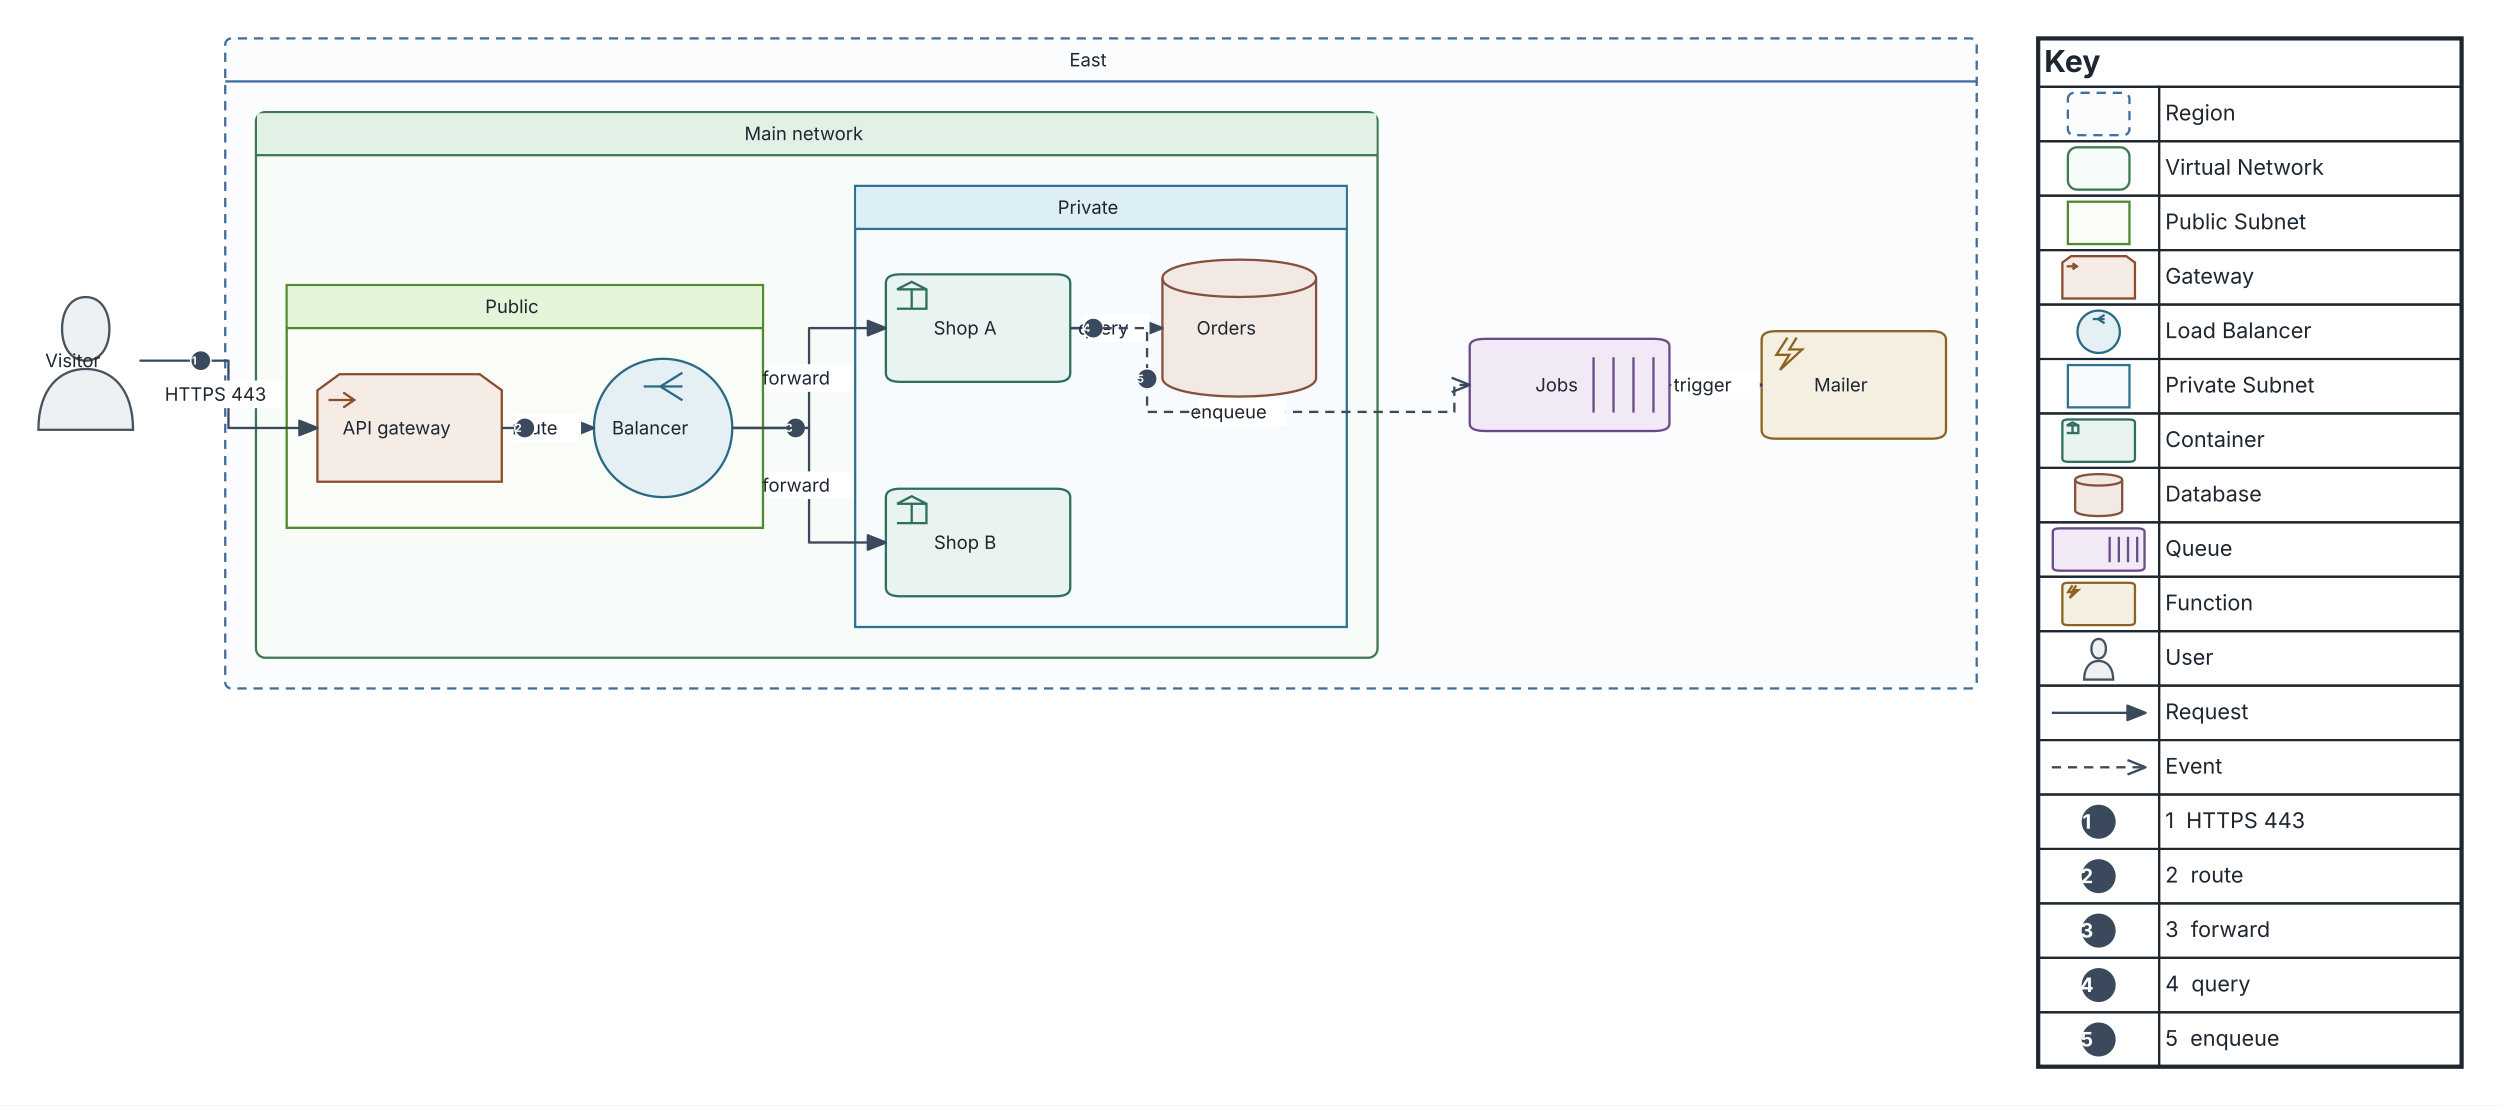
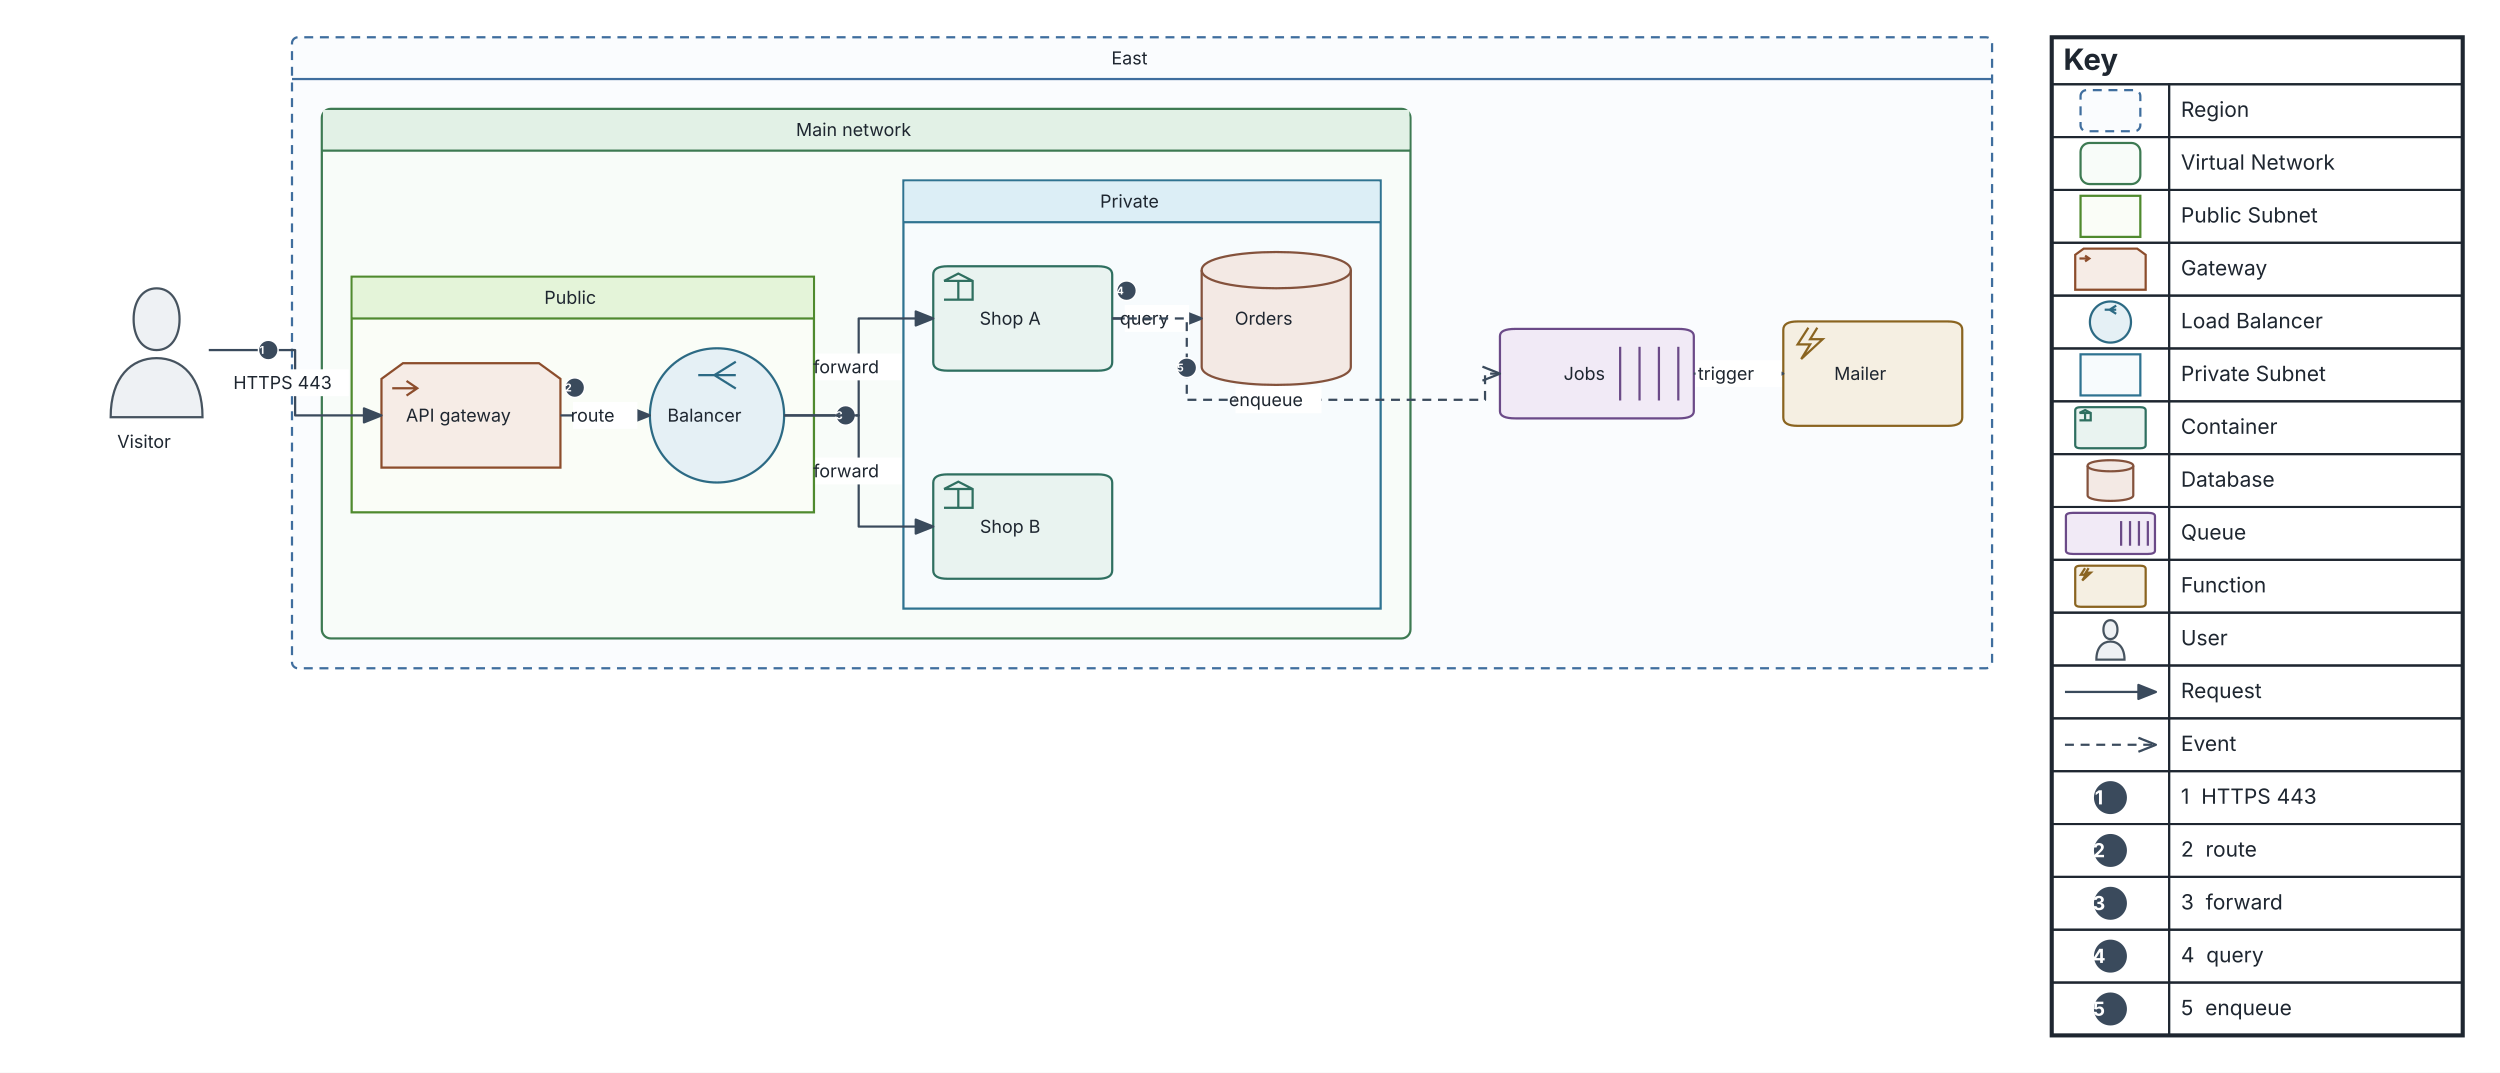
- <svg xmlns="http://www.w3.org/2000/svg" version="1.1" width="1627.191" height="719.291" viewBox="15 15 1627.191 719.291">
-   <rect x="15" y="15" width="1627.191" height="719.291" fill="#ffffff" />
+ <svg xmlns="http://www.w3.org/2000/svg" version="1.1" width="1676.391" height="719.291" viewBox="-34.2 15 1676.391 719.291">
+   <rect x="-34.2" y="15" width="1676.391" height="719.291" fill="#ffffff" />
  <g id="s3">
    <path d="M161.6 44 C161.6 41.791 163.391 40 165.6 40 L1297.6 40 C1299.809 40 1301.6 41.791 1301.6 44 L1301.6 459.1 C1301.6 461.309 1299.809 463.1 1297.6 463.1 L165.6 463.1 C163.391 463.1 161.6 461.309 161.6 459.1 Z" fill="#fafcfe" stroke="#3f6e9e" stroke-width="1.5" stroke-dasharray="6 4.5" />
    <polyline points="161.6,68 1301.6,68" fill="none" stroke="#3f6e9e" stroke-width="1.5" />
    <text text-anchor="middle" font-family="Inter, sans-serif" font-size="12" fill="#1e2630" xml:space="preserve">
      <tspan x="731.6" y="58.2">East</tspan>
    </text>
  </g>
  <g id="s5">
    <path d="M181.6 94 C181.6 90.686 184.286 88 187.6 88 L905.6 88 C908.914 88 911.6 90.686 911.6 94 L911.6 437.1 C911.6 440.414 908.914 443.1 905.6 443.1 L187.6 443.1 C184.286 443.1 181.6 440.414 181.6 437.1 Z" fill="#f8fcf9" stroke="#3d7a52" stroke-width="1.5" />
    <polygon points="182.35,88.75 910.85,88.75 910.85,115.25 182.35,115.25" fill="#e2f1e6" />
    <polyline points="181.6,116 911.6,116" fill="none" stroke="#3d7a52" stroke-width="1.5" />
    <text text-anchor="middle" font-family="Inter, sans-serif" font-size="12" fill="#1e2630" xml:space="preserve">
      <tspan x="546.6" y="106.2">Main network</tspan>
    </text>
  </g>
  <g id="s7">
    <path d="M201.6 200.55 L511.6 200.55 L511.6 358.55 L201.6 358.55 Z" fill="#fafdf7" stroke="#4f8a2e" stroke-width="1.5" />
    <polygon points="202.35,201.3 510.85,201.3 510.85,227.8 202.35,227.8" fill="#e4f4d9" />
    <polyline points="201.6,228.55 511.6,228.55" fill="none" stroke="#4f8a2e" stroke-width="1.5" />
    <text text-anchor="middle" font-family="Inter, sans-serif" font-size="12" fill="#1e2630" xml:space="preserve">
      <tspan x="356.6" y="218.75">Public</tspan>
    </text>
  </g>
  <g id="s13">
    <path d="M221.6 269.05 L236 258.55 L327.2 258.55 L341.6 269.05 L341.6 328.55 L221.6 328.55 Z" fill="#f6ece6" stroke="#8c4d2c" stroke-width="1.5" />
    <path d="M228.8 275.35 L245.6 275.35 M238.4 270.45 L245.6 275.35 L238.4 280.25" fill="none" stroke="#8c4d2c" stroke-width="1.5" />
    <text text-anchor="middle" font-family="Inter, sans-serif" font-size="12" fill="#1e2630" xml:space="preserve">
      <tspan x="281.6" y="297.75">API gateway</tspan>
    </text>
  </g>
  <g id="s15">
    <path d="M446.6 248.55 C471.8 248.55 491.6 268.35 491.6 293.55 C491.6 318.75 471.8 338.55 446.6 338.55 C421.4 338.55 401.6 318.75 401.6 293.55 C401.6 268.35 421.4 248.55 446.6 248.55 Z" fill="#e5f0f5" stroke="#2c6a84" stroke-width="1.5" />
    <path d="M434 266.55 L444.8 266.55 M444.8 266.55 L459.2 257.55 M444.8 266.55 L459.2 266.55 M444.8 266.55 L459.2 275.55" fill="none" stroke="#2c6a84" stroke-width="1.5" />
    <text text-anchor="middle" font-family="Inter, sans-serif" font-size="12" fill="#1e2630" xml:space="preserve">
      <tspan x="446.6" y="297.75">Balancer</tspan>
    </text>
  </g>
  <g id="s9">
    <path d="M571.6 136 L891.6 136 L891.6 423.1 L571.6 423.1 Z" fill="#f7fbfd" stroke="#2f7391" stroke-width="1.5" />
    <polygon points="572.35,136.75 890.85,136.75 890.85,163.25 572.35,163.25" fill="#dceef6" />
    <polyline points="571.6,164 891.6,164" fill="none" stroke="#2f7391" stroke-width="1.5" />
    <text text-anchor="middle" font-family="Inter, sans-serif" font-size="12" fill="#1e2630" xml:space="preserve">
      <tspan x="731.6" y="154.2">Private</tspan>
    </text>
  </g>
  <g id="s17">
    <path d="M601.2 193.55 L702 193.55 C708.4 193.55 711.6 195.417 711.6 199.15 L711.6 257.95 C711.6 261.683 708.4 263.55 702 263.55 L601.2 263.55 C594.8 263.55 591.6 261.683 591.6 257.95 L591.6 199.15 C591.6 195.417 594.8 193.55 601.2 193.55 Z" fill="#e9f3f0" stroke="#2f6f60" stroke-width="1.5" />
    <path d="M598.8 203.35 L608.4 198.45 L618 203.35 L618 215.95 L598.8 215.95 M598.8 203.35 L618 203.35 M608.4 203.35 L608.4 215.95" fill="none" stroke="#2f6f60" stroke-width="1.5" />
    <text text-anchor="middle" font-family="Inter, sans-serif" font-size="12" fill="#1e2630" xml:space="preserve">
      <tspan x="651.6" y="232.75">Shop A</tspan>
    </text>
  </g>
  <g id="s19">
    <path d="M601.2 333.1 L702 333.1 C708.4 333.1 711.6 334.967 711.6 338.7 L711.6 397.5 C711.6 401.233 708.4 403.1 702 403.1 L601.2 403.1 C594.8 403.1 591.6 401.233 591.6 397.5 L591.6 338.7 C591.6 334.967 594.8 333.1 601.2 333.1 Z" fill="#e9f3f0" stroke="#2f6f60" stroke-width="1.5" />
    <path d="M598.8 342.9 L608.4 338 L618 342.9 L618 355.5 L598.8 355.5 M598.8 342.9 L618 342.9 M608.4 342.9 L608.4 355.5" fill="none" stroke="#2f6f60" stroke-width="1.5" />
    <text text-anchor="middle" font-family="Inter, sans-serif" font-size="12" fill="#1e2630" xml:space="preserve">
      <tspan x="651.6" y="372.3">Shop B</tspan>
    </text>
  </g>
  <g id="s21">
    <path d="M771.6 196.15 C771.6 179.95 871.6 179.95 871.6 196.15 L871.6 260.95 C871.6 277.15 771.6 277.15 771.6 260.95 Z" fill="#f3e9e4" stroke="#84523c" stroke-width="1.5" />
    <path d="M771.6 196.15 C771.6 212.35 871.6 212.35 871.6 196.15" fill="none" stroke="#84523c" stroke-width="1.5" />
    <text text-anchor="middle" font-family="Inter, sans-serif" font-size="12" fill="#1e2630" xml:space="preserve">
      <tspan x="821.6" y="232.75">Orders</tspan>
    </text>
  </g>
  <g id="s23">
    <path d="M982 235.55 L1091.2 235.55 C1098.133 235.55 1101.6 237.15 1101.6 240.35 L1101.6 290.75 C1101.6 293.95 1098.133 295.55 1091.2 295.55 L982 295.55 C975.067 295.55 971.6 293.95 971.6 290.75 L971.6 240.35 C971.6 237.15 975.067 235.55 982 235.55 Z" fill="#f1eaf6" stroke="#6b4a88" stroke-width="1.5" />
    <path d="M1052.2 247.55 L1052.2 283.55 M1065.2 247.55 L1065.2 283.55 M1078.2 247.55 L1078.2 283.55 M1091.2 247.55 L1091.2 283.55" fill="none" stroke="#6b4a88" stroke-width="1.5" />
    <text text-anchor="middle" font-family="Inter, sans-serif" font-size="12" fill="#1e2630" xml:space="preserve">
      <tspan x="1036.6" y="269.75">Jobs</tspan>
    </text>
  </g>
  <g id="s25">
    <path d="M1171.2 230.55 L1272 230.55 C1278.4 230.55 1281.6 232.417 1281.6 236.15 L1281.6 294.95 C1281.6 298.683 1278.4 300.55 1272 300.55 L1171.2 300.55 C1164.8 300.55 1161.6 298.683 1161.6 294.95 L1161.6 236.15 C1161.6 232.417 1164.8 230.55 1171.2 230.55 Z" fill="#f5efe2" stroke="#8a6420" stroke-width="1.5" />
    <path d="M1178.4 234.75 L1171.2 245.95 L1179.6 245.95 L1173.6 255.75 L1188 242.45 L1179.6 242.45 L1184.4 234.75" fill="none" stroke="#8a6420" stroke-width="1.5" />
    <text text-anchor="middle" font-family="Inter, sans-serif" font-size="12" fill="#1e2630" xml:space="preserve">
      <tspan x="1221.6" y="269.75">Mailer</tspan>
    </text>
  </g>
  <g id="s11">
    <path d="M70.8 208.35 C80.6 208.35 86.2 217.35 86.2 229.05 C86.2 240.75 80.6 249.75 70.8 249.75 C61 249.75 55.4 240.75 55.4 229.05 C55.4 217.35 61 208.35 70.8 208.35 Z M40 294.75 C40 267.75 54 255.15 70.8 255.15 C87.6 255.15 101.6 267.75 101.6 294.75 Z" fill="#eef1f4" fill-rule="evenodd" stroke="#46535f" stroke-width="1.5" />
    <text text-anchor="middle" font-family="Inter, sans-serif" font-size="12" fill="#1e2630" xml:space="preserve">
-       <tspan x="70.8" y="253.95">Visitor</tspan>
+       <tspan x="70.8" y="315.35">Visitor</tspan>
    </text>
  </g>
  <g id="key40">
    <path d="M1341.6 40 L1617.191 40 L1617.191 709.291 L1341.6 709.291 Z" fill="none" stroke="none" />
  </g>
  <g id="key40_border">
    <path d="M1341.6 40 L1617.191 40 L1617.191 709.291 L1341.6 709.291 Z" fill="#ffffff" stroke="#1e2630" stroke-width="2.756" />
  </g>
  <g id="key40_cell0">
    <path d="M1341.6 40 L1617.191 40 L1617.191 71.496 L1341.6 71.496 Z" fill="none" stroke="#1e2630" stroke-width="1.378" />
  </g>
  <g id="key40_text0">
    <path d="M1345.537 40 L1613.254 40 L1613.254 69.921 L1345.537 69.921 Z" fill="none" stroke="none" />
    <text text-anchor="start" font-family="Inter, sans-serif" font-size="19.685" font-weight="bold" fill="#1e2630" xml:space="preserve">
-       <tspan x="1345.537" y="61.85">Key</tspan>
+       <tspan x="1349.474" y="61.85">Key</tspan>
    </text>
  </g>
  <g id="key40_cell1">
    <path d="M1341.6 71.496 L1420.34 71.496 L1420.34 106.929 L1341.6 106.929 Z" fill="none" stroke="#1e2630" stroke-width="1.378" />
  </g>
  <g id="key40_text1">
    <path d="M1345.537 71.496 L1416.403 71.496 L1416.403 105.354 L1345.537 105.354 Z" fill="none" stroke="none" />
  </g>
  <g id="key40_cell2">
    <path d="M1420.34 71.496 L1617.191 71.496 L1617.191 106.929 L1420.34 106.929 Z" fill="none" stroke="#1e2630" stroke-width="1.378" />
  </g>
  <g id="key40_text2">
    <path d="M1424.277 71.496 L1613.254 71.496 L1613.254 105.354 L1424.277 105.354 Z" fill="none" stroke="none" />
    <text text-anchor="start" font-family="Inter, sans-serif" font-size="14.061" fill="#1e2630" xml:space="preserve">
-       <tspan x="1424.277" y="93.346">Region</tspan>
+       <tspan x="1428.214" y="93.346">Region</tspan>
    </text>
  </g>
  <g id="key40_cell3">
    <path d="M1341.6 106.929 L1420.34 106.929 L1420.34 142.362 L1341.6 142.362 Z" fill="none" stroke="#1e2630" stroke-width="1.378" />
  </g>
  <g id="key40_text3">
    <path d="M1345.537 106.929 L1416.403 106.929 L1416.403 140.787 L1345.537 140.787 Z" fill="none" stroke="none" />
  </g>
  <g id="key40_cell4">
    <path d="M1420.34 106.929 L1617.191 106.929 L1617.191 142.362 L1420.34 142.362 Z" fill="none" stroke="#1e2630" stroke-width="1.378" />
  </g>
  <g id="key40_text4">
    <path d="M1424.277 106.929 L1613.254 106.929 L1613.254 140.787 L1424.277 140.787 Z" fill="none" stroke="none" />
    <text text-anchor="start" font-family="Inter, sans-serif" font-size="14.061" fill="#1e2630" xml:space="preserve">
-       <tspan x="1424.277" y="128.78">Virtual Network</tspan>
+       <tspan x="1428.214" y="128.78">Virtual Network</tspan>
    </text>
  </g>
  <g id="key40_cell5">
    <path d="M1341.6 142.362 L1420.34 142.362 L1420.34 177.795 L1341.6 177.795 Z" fill="none" stroke="#1e2630" stroke-width="1.378" />
  </g>
  <g id="key40_text5">
    <path d="M1345.537 142.362 L1416.403 142.362 L1416.403 176.22 L1345.537 176.22 Z" fill="none" stroke="none" />
  </g>
  <g id="key40_cell6">
    <path d="M1420.34 142.362 L1617.191 142.362 L1617.191 177.795 L1420.34 177.795 Z" fill="none" stroke="#1e2630" stroke-width="1.378" />
  </g>
  <g id="key40_text6">
    <path d="M1424.277 142.362 L1613.254 142.362 L1613.254 176.22 L1424.277 176.22 Z" fill="none" stroke="none" />
    <text text-anchor="start" font-family="Inter, sans-serif" font-size="14.061" fill="#1e2630" xml:space="preserve">
-       <tspan x="1424.277" y="164.213">Public Subnet</tspan>
+       <tspan x="1428.214" y="164.213">Public Subnet</tspan>
    </text>
  </g>
  <g id="key40_cell7">
    <path d="M1341.6 177.795 L1420.34 177.795 L1420.34 213.228 L1341.6 213.228 Z" fill="none" stroke="#1e2630" stroke-width="1.378" />
  </g>
  <g id="key40_text7">
    <path d="M1345.537 177.795 L1416.403 177.795 L1416.403 211.654 L1345.537 211.654 Z" fill="none" stroke="none" />
  </g>
  <g id="key40_cell8">
    <path d="M1420.34 177.795 L1617.191 177.795 L1617.191 213.228 L1420.34 213.228 Z" fill="none" stroke="#1e2630" stroke-width="1.378" />
  </g>
  <g id="key40_text8">
    <path d="M1424.277 177.795 L1613.254 177.795 L1613.254 211.654 L1424.277 211.654 Z" fill="none" stroke="none" />
    <text text-anchor="start" font-family="Inter, sans-serif" font-size="14.061" fill="#1e2630" xml:space="preserve">
-       <tspan x="1424.277" y="199.646">Gateway</tspan>
+       <tspan x="1428.214" y="199.646">Gateway</tspan>
    </text>
  </g>
  <g id="key40_cell9">
    <path d="M1341.6 213.228 L1420.34 213.228 L1420.34 248.661 L1341.6 248.661 Z" fill="none" stroke="#1e2630" stroke-width="1.378" />
  </g>
  <g id="key40_text9">
    <path d="M1345.537 213.228 L1416.403 213.228 L1416.403 247.087 L1345.537 247.087 Z" fill="none" stroke="none" />
  </g>
  <g id="key40_cell10">
    <path d="M1420.34 213.228 L1617.191 213.228 L1617.191 248.661 L1420.34 248.661 Z" fill="none" stroke="#1e2630" stroke-width="1.378" />
  </g>
  <g id="key40_text10">
    <path d="M1424.277 213.228 L1613.254 213.228 L1613.254 247.087 L1424.277 247.087 Z" fill="none" stroke="none" />
    <text text-anchor="start" font-family="Inter, sans-serif" font-size="14.061" fill="#1e2630" xml:space="preserve">
-       <tspan x="1424.277" y="235.079">Load Balancer</tspan>
+       <tspan x="1428.214" y="235.079">Load Balancer</tspan>
    </text>
  </g>
  <g id="key40_cell11">
    <path d="M1341.6 248.661 L1420.34 248.661 L1420.34 284.094 L1341.6 284.094 Z" fill="none" stroke="#1e2630" stroke-width="1.378" />
  </g>
  <g id="key40_text11">
    <path d="M1345.537 248.661 L1416.403 248.661 L1416.403 282.52 L1345.537 282.52 Z" fill="none" stroke="none" />
  </g>
  <g id="key40_cell12">
    <path d="M1420.34 248.661 L1617.191 248.661 L1617.191 284.094 L1420.34 284.094 Z" fill="none" stroke="#1e2630" stroke-width="1.378" />
  </g>
  <g id="key40_text12">
    <path d="M1424.277 248.661 L1613.254 248.661 L1613.254 282.52 L1424.277 282.52 Z" fill="none" stroke="none" />
    <text text-anchor="start" font-family="Inter, sans-serif" font-size="14.061" fill="#1e2630" xml:space="preserve">
-       <tspan x="1424.277" y="270.512">Private Subnet</tspan>
+       <tspan x="1428.214" y="270.512">Private Subnet</tspan>
    </text>
  </g>
  <g id="key40_cell13">
    <path d="M1341.6 284.094 L1420.34 284.094 L1420.34 319.528 L1341.6 319.528 Z" fill="none" stroke="#1e2630" stroke-width="1.378" />
  </g>
  <g id="key40_text13">
    <path d="M1345.537 284.094 L1416.403 284.094 L1416.403 317.953 L1345.537 317.953 Z" fill="none" stroke="none" />
  </g>
  <g id="key40_cell14">
    <path d="M1420.34 284.094 L1617.191 284.094 L1617.191 319.528 L1420.34 319.528 Z" fill="none" stroke="#1e2630" stroke-width="1.378" />
  </g>
  <g id="key40_text14">
    <path d="M1424.277 284.094 L1613.254 284.094 L1613.254 317.953 L1424.277 317.953 Z" fill="none" stroke="none" />
    <text text-anchor="start" font-family="Inter, sans-serif" font-size="14.061" fill="#1e2630" xml:space="preserve">
-       <tspan x="1424.277" y="305.945">Container</tspan>
+       <tspan x="1428.214" y="305.945">Container</tspan>
    </text>
  </g>
  <g id="key40_cell15">
    <path d="M1341.6 319.528 L1420.34 319.528 L1420.34 354.961 L1341.6 354.961 Z" fill="none" stroke="#1e2630" stroke-width="1.378" />
  </g>
  <g id="key40_text15">
    <path d="M1345.537 319.528 L1416.403 319.528 L1416.403 353.386 L1345.537 353.386 Z" fill="none" stroke="none" />
  </g>
  <g id="key40_cell16">
    <path d="M1420.34 319.528 L1617.191 319.528 L1617.191 354.961 L1420.34 354.961 Z" fill="none" stroke="#1e2630" stroke-width="1.378" />
  </g>
  <g id="key40_text16">
    <path d="M1424.277 319.528 L1613.254 319.528 L1613.254 353.386 L1424.277 353.386 Z" fill="none" stroke="none" />
    <text text-anchor="start" font-family="Inter, sans-serif" font-size="14.061" fill="#1e2630" xml:space="preserve">
-       <tspan x="1424.277" y="341.378">Database</tspan>
+       <tspan x="1428.214" y="341.378">Database</tspan>
    </text>
  </g>
  <g id="key40_cell17">
    <path d="M1341.6 354.961 L1420.34 354.961 L1420.34 390.394 L1341.6 390.394 Z" fill="none" stroke="#1e2630" stroke-width="1.378" />
  </g>
  <g id="key40_text17">
    <path d="M1345.537 354.961 L1416.403 354.961 L1416.403 388.819 L1345.537 388.819 Z" fill="none" stroke="none" />
  </g>
  <g id="key40_cell18">
    <path d="M1420.34 354.961 L1617.191 354.961 L1617.191 390.394 L1420.34 390.394 Z" fill="none" stroke="#1e2630" stroke-width="1.378" />
  </g>
  <g id="key40_text18">
    <path d="M1424.277 354.961 L1613.254 354.961 L1613.254 388.819 L1424.277 388.819 Z" fill="none" stroke="none" />
    <text text-anchor="start" font-family="Inter, sans-serif" font-size="14.061" fill="#1e2630" xml:space="preserve">
-       <tspan x="1424.277" y="376.811">Queue</tspan>
+       <tspan x="1428.214" y="376.811">Queue</tspan>
    </text>
  </g>
  <g id="key40_cell19">
    <path d="M1341.6 390.394 L1420.34 390.394 L1420.34 425.827 L1341.6 425.827 Z" fill="none" stroke="#1e2630" stroke-width="1.378" />
  </g>
  <g id="key40_text19">
    <path d="M1345.537 390.394 L1416.403 390.394 L1416.403 424.252 L1345.537 424.252 Z" fill="none" stroke="none" />
  </g>
  <g id="key40_cell20">
    <path d="M1420.34 390.394 L1617.191 390.394 L1617.191 425.827 L1420.34 425.827 Z" fill="none" stroke="#1e2630" stroke-width="1.378" />
  </g>
  <g id="key40_text20">
    <path d="M1424.277 390.394 L1613.254 390.394 L1613.254 424.252 L1424.277 424.252 Z" fill="none" stroke="none" />
    <text text-anchor="start" font-family="Inter, sans-serif" font-size="14.061" fill="#1e2630" xml:space="preserve">
-       <tspan x="1424.277" y="412.244">Function</tspan>
+       <tspan x="1428.214" y="412.244">Function</tspan>
    </text>
  </g>
  <g id="key40_cell21">
    <path d="M1341.6 425.827 L1420.34 425.827 L1420.34 461.26 L1341.6 461.26 Z" fill="none" stroke="#1e2630" stroke-width="1.378" />
  </g>
  <g id="key40_text21">
    <path d="M1345.537 425.827 L1416.403 425.827 L1416.403 459.685 L1345.537 459.685 Z" fill="none" stroke="none" />
  </g>
  <g id="key40_cell22">
    <path d="M1420.34 425.827 L1617.191 425.827 L1617.191 461.26 L1420.34 461.26 Z" fill="none" stroke="#1e2630" stroke-width="1.378" />
  </g>
  <g id="key40_text22">
    <path d="M1424.277 425.827 L1613.254 425.827 L1613.254 459.685 L1424.277 459.685 Z" fill="none" stroke="none" />
    <text text-anchor="start" font-family="Inter, sans-serif" font-size="14.061" fill="#1e2630" xml:space="preserve">
-       <tspan x="1424.277" y="447.677">User</tspan>
+       <tspan x="1428.214" y="447.677">User</tspan>
    </text>
  </g>
  <g id="key40_cell23">
    <path d="M1341.6 461.26 L1420.34 461.26 L1420.34 496.693 L1341.6 496.693 Z" fill="none" stroke="#1e2630" stroke-width="1.378" />
  </g>
  <g id="key40_text23">
    <path d="M1345.537 461.26 L1416.403 461.26 L1416.403 495.118 L1345.537 495.118 Z" fill="none" stroke="none" />
  </g>
  <g id="key40_cell24">
    <path d="M1420.34 461.26 L1617.191 461.26 L1617.191 496.693 L1420.34 496.693 Z" fill="none" stroke="#1e2630" stroke-width="1.378" />
  </g>
  <g id="key40_text24">
    <path d="M1424.277 461.26 L1613.254 461.26 L1613.254 495.118 L1424.277 495.118 Z" fill="none" stroke="none" />
    <text text-anchor="start" font-family="Inter, sans-serif" font-size="14.061" fill="#1e2630" xml:space="preserve">
-       <tspan x="1424.277" y="483.11">Request</tspan>
+       <tspan x="1428.214" y="483.11">Request</tspan>
    </text>
  </g>
  <g id="key40_cell25">
    <path d="M1341.6 496.693 L1420.34 496.693 L1420.34 532.126 L1341.6 532.126 Z" fill="none" stroke="#1e2630" stroke-width="1.378" />
  </g>
  <g id="key40_text25">
    <path d="M1345.537 496.693 L1416.403 496.693 L1416.403 530.551 L1345.537 530.551 Z" fill="none" stroke="none" />
  </g>
  <g id="key40_cell26">
    <path d="M1420.34 496.693 L1617.191 496.693 L1617.191 532.126 L1420.34 532.126 Z" fill="none" stroke="#1e2630" stroke-width="1.378" />
  </g>
  <g id="key40_text26">
    <path d="M1424.277 496.693 L1613.254 496.693 L1613.254 530.551 L1424.277 530.551 Z" fill="none" stroke="none" />
    <text text-anchor="start" font-family="Inter, sans-serif" font-size="14.061" fill="#1e2630" xml:space="preserve">
-       <tspan x="1424.277" y="518.543">Event</tspan>
+       <tspan x="1428.214" y="518.543">Event</tspan>
    </text>
  </g>
  <g id="key40_cell27">
    <path d="M1341.6 532.126 L1420.34 532.126 L1420.34 567.559 L1341.6 567.559 Z" fill="none" stroke="#1e2630" stroke-width="1.378" />
  </g>
  <g id="key40_text27">
    <path d="M1345.537 532.126 L1416.403 532.126 L1416.403 565.984 L1345.537 565.984 Z" fill="none" stroke="none" />
  </g>
  <g id="key40_cell28">
    <path d="M1420.34 532.126 L1617.191 532.126 L1617.191 567.559 L1420.34 567.559 Z" fill="none" stroke="#1e2630" stroke-width="1.378" />
  </g>
  <g id="key40_text28">
    <path d="M1424.277 532.126 L1613.254 532.126 L1613.254 565.984 L1424.277 565.984 Z" fill="none" stroke="none" />
    <text text-anchor="start" font-family="Inter, sans-serif" font-size="14.061" fill="#1e2630" xml:space="preserve">
-       <tspan x="1424.277" y="553.976">1  HTTPS 443</tspan>
+       <tspan x="1428.214" y="553.976">1  HTTPS 443</tspan>
    </text>
  </g>
  <g id="key40_cell29">
    <path d="M1341.6 567.559 L1420.34 567.559 L1420.34 602.992 L1341.6 602.992 Z" fill="none" stroke="#1e2630" stroke-width="1.378" />
  </g>
  <g id="key40_text29">
    <path d="M1345.537 567.559 L1416.403 567.559 L1416.403 601.417 L1345.537 601.417 Z" fill="none" stroke="none" />
  </g>
  <g id="key40_cell30">
    <path d="M1420.34 567.559 L1617.191 567.559 L1617.191 602.992 L1420.34 602.992 Z" fill="none" stroke="#1e2630" stroke-width="1.378" />
  </g>
  <g id="key40_text30">
    <path d="M1424.277 567.559 L1613.254 567.559 L1613.254 601.417 L1424.277 601.417 Z" fill="none" stroke="none" />
    <text text-anchor="start" font-family="Inter, sans-serif" font-size="14.061" fill="#1e2630" xml:space="preserve">
-       <tspan x="1424.277" y="589.409">2  route</tspan>
+       <tspan x="1428.214" y="589.409">2  route</tspan>
    </text>
  </g>
  <g id="key40_cell31">
    <path d="M1341.6 602.992 L1420.34 602.992 L1420.34 638.425 L1341.6 638.425 Z" fill="none" stroke="#1e2630" stroke-width="1.378" />
  </g>
  <g id="key40_text31">
    <path d="M1345.537 602.992 L1416.403 602.992 L1416.403 636.85 L1345.537 636.85 Z" fill="none" stroke="none" />
  </g>
  <g id="key40_cell32">
    <path d="M1420.34 602.992 L1617.191 602.992 L1617.191 638.425 L1420.34 638.425 Z" fill="none" stroke="#1e2630" stroke-width="1.378" />
  </g>
  <g id="key40_text32">
    <path d="M1424.277 602.992 L1613.254 602.992 L1613.254 636.85 L1424.277 636.85 Z" fill="none" stroke="none" />
    <text text-anchor="start" font-family="Inter, sans-serif" font-size="14.061" fill="#1e2630" xml:space="preserve">
-       <tspan x="1424.277" y="624.843">3  forward</tspan>
+       <tspan x="1428.214" y="624.843">3  forward</tspan>
    </text>
  </g>
  <g id="key40_cell33">
    <path d="M1341.6 638.425 L1420.34 638.425 L1420.34 673.858 L1341.6 673.858 Z" fill="none" stroke="#1e2630" stroke-width="1.378" />
  </g>
  <g id="key40_text33">
    <path d="M1345.537 638.425 L1416.403 638.425 L1416.403 672.283 L1345.537 672.283 Z" fill="none" stroke="none" />
  </g>
  <g id="key40_cell34">
    <path d="M1420.34 638.425 L1617.191 638.425 L1617.191 673.858 L1420.34 673.858 Z" fill="none" stroke="#1e2630" stroke-width="1.378" />
  </g>
  <g id="key40_text34">
    <path d="M1424.277 638.425 L1613.254 638.425 L1613.254 672.283 L1424.277 672.283 Z" fill="none" stroke="none" />
    <text text-anchor="start" font-family="Inter, sans-serif" font-size="14.061" fill="#1e2630" xml:space="preserve">
-       <tspan x="1424.277" y="660.276">4  query</tspan>
+       <tspan x="1428.214" y="660.276">4  query</tspan>
    </text>
  </g>
  <g id="key40_cell35">
    <path d="M1341.6 673.858 L1420.34 673.858 L1420.34 709.291 L1341.6 709.291 Z" fill="none" stroke="#1e2630" stroke-width="1.378" />
  </g>
  <g id="key40_text35">
    <path d="M1345.537 673.858 L1416.403 673.858 L1416.403 707.717 L1345.537 707.717 Z" fill="none" stroke="none" />
  </g>
  <g id="key40_cell36">
    <path d="M1420.34 673.858 L1617.191 673.858 L1617.191 709.291 L1420.34 709.291 Z" fill="none" stroke="#1e2630" stroke-width="1.378" />
  </g>
  <g id="key40_text36">
    <path d="M1424.277 673.858 L1613.254 673.858 L1613.254 707.717 L1424.277 707.717 Z" fill="none" stroke="none" />
    <text text-anchor="start" font-family="Inter, sans-serif" font-size="14.061" fill="#1e2630" xml:space="preserve">
-       <tspan x="1424.277" y="695.709">5  enqueue</tspan>
+       <tspan x="1428.214" y="695.709">5  enqueue</tspan>
    </text>
  </g>
  <g id="key40_s0">
    <path d="M1360.927 79.433 C1360.927 77.224 1362.718 75.433 1364.927 75.433 L1397.013 75.433 C1399.222 75.433 1401.013 77.224 1401.013 79.433 L1401.013 98.992 C1401.013 101.201 1399.222 102.992 1397.013 102.992 L1364.927 102.992 C1362.718 102.992 1360.927 101.201 1360.927 98.992 Z" fill="#fafcfe" stroke="#3f6e9e" stroke-width="1.5" stroke-dasharray="6 4.5" />
  </g>
  <g id="key40_s1">
    <path d="M1360.927 116.866 C1360.927 113.552 1363.613 110.866 1366.927 110.866 L1395.013 110.866 C1398.327 110.866 1401.013 113.552 1401.013 116.866 L1401.013 132.425 C1401.013 135.739 1398.327 138.425 1395.013 138.425 L1366.927 138.425 C1363.613 138.425 1360.927 135.739 1360.927 132.425 Z" fill="#f8fcf9" stroke="#3d7a52" stroke-width="1.5" />
  </g>
  <g id="key40_s2">
    <path d="M1360.927 146.299 L1401.013 146.299 L1401.013 173.858 L1360.927 173.858 Z" fill="#fafdf7" stroke="#4f8a2e" stroke-width="1.5" />
  </g>
  <g id="key40_s3">
    <path d="M1357.348 185.866 L1363.017 181.732 L1398.923 181.732 L1404.592 185.866 L1404.592 209.291 L1357.348 209.291 Z" fill="#f6ece6" stroke="#8c4d2c" stroke-width="1.5" />
    <path d="M1360.183 188.346 L1366.797 188.346 M1363.962 186.417 L1366.797 188.346 L1363.962 190.276" fill="none" stroke="#8c4d2c" stroke-width="1.5" />
  </g>
  <g id="key40_s4">
    <path d="M1380.97 217.165 C1388.687 217.165 1394.75 223.228 1394.75 230.945 C1394.75 238.661 1388.687 244.724 1380.97 244.724 C1373.254 244.724 1367.191 238.661 1367.191 230.945 C1367.191 223.228 1373.254 217.165 1380.97 217.165 Z" fill="#e5f0f5" stroke="#2c6a84" stroke-width="1.5" />
    <path d="M1377.112 222.677 L1380.419 222.677 M1380.419 222.677 L1384.828 219.921 M1380.419 222.677 L1384.828 222.677 M1380.419 222.677 L1384.828 225.433" fill="none" stroke="#2c6a84" stroke-width="1.5" />
  </g>
  <g id="key40_s5">
    <path d="M1360.927 252.598 L1401.013 252.598 L1401.013 280.157 L1360.927 280.157 Z" fill="#f7fbfd" stroke="#2f7391" stroke-width="1.5" />
  </g>
  <g id="key40_s6">
    <path d="M1361.128 288.031 L1400.813 288.031 C1403.332 288.031 1404.592 288.766 1404.592 290.236 L1404.592 313.386 C1404.592 314.856 1403.332 315.591 1400.813 315.591 L1361.128 315.591 C1358.608 315.591 1357.348 314.856 1357.348 313.386 L1357.348 290.236 C1357.348 288.766 1358.608 288.031 1361.128 288.031 Z" fill="#e9f3f0" stroke="#2f6f60" stroke-width="1.5" />
    <path d="M1360.183 291.89 L1363.962 289.961 L1367.742 291.89 L1367.742 296.85 L1360.183 296.85 M1360.183 291.89 L1367.742 291.89 M1363.962 291.89 L1363.962 296.85" fill="none" stroke="#2f6f60" stroke-width="1.5" />
  </g>
  <g id="key40_s7">
    <path d="M1365.659 327.323 C1365.659 322.362 1396.281 322.362 1396.281 327.323 L1396.281 347.165 C1396.281 352.126 1365.659 352.126 1365.659 347.165 Z" fill="#f3e9e4" stroke="#84523c" stroke-width="1.5" />
    <path d="M1365.659 327.323 C1365.659 332.283 1396.281 332.283 1396.281 327.323" fill="none" stroke="#84523c" stroke-width="1.5" />
  </g>
  <g id="key40_s8">
    <path d="M1355.891 358.898 L1406.049 358.898 C1409.233 358.898 1410.826 359.633 1410.826 361.102 L1410.826 384.252 C1410.826 385.722 1409.233 386.457 1406.049 386.457 L1355.891 386.457 C1352.707 386.457 1351.114 385.722 1351.114 384.252 L1351.114 361.102 C1351.114 359.633 1352.707 358.898 1355.891 358.898 Z" fill="#f1eaf6" stroke="#6b4a88" stroke-width="1.5" />
    <path d="M1388.135 364.409 L1388.135 380.945 M1394.107 364.409 L1394.107 380.945 M1400.078 364.409 L1400.078 380.945 M1406.049 364.409 L1406.049 380.945" fill="none" stroke="#6b4a88" stroke-width="1.5" />
  </g>
  <g id="key40_s9">
    <path d="M1361.128 394.331 L1400.813 394.331 C1403.332 394.331 1404.592 395.066 1404.592 396.535 L1404.592 419.685 C1404.592 421.155 1403.332 421.89 1400.813 421.89 L1361.128 421.89 C1358.608 421.89 1357.348 421.155 1357.348 419.685 L1357.348 396.535 C1357.348 395.066 1358.608 394.331 1361.128 394.331 Z" fill="#f5efe2" stroke="#8a6420" stroke-width="1.5" />
    <path d="M1363.962 395.984 L1361.128 400.394 L1364.435 400.394 L1362.072 404.252 L1367.742 399.016 L1364.435 399.016 L1366.324 395.984" fill="none" stroke="#8a6420" stroke-width="1.5" />
  </g>
  <g id="key40_s10">
    <path d="M1380.97 430.866 C1383.971 430.866 1385.686 433.622 1385.686 437.205 C1385.686 440.787 1383.971 443.543 1380.97 443.543 C1377.969 443.543 1376.254 440.787 1376.254 437.205 C1376.254 433.622 1377.969 430.866 1380.97 430.866 Z M1371.539 457.323 C1371.539 449.055 1375.826 445.197 1380.97 445.197 C1386.114 445.197 1390.401 449.055 1390.401 457.323 Z" fill="#eef1f4" fill-rule="evenodd" stroke="#46535f" stroke-width="1.5" />
  </g>
  <g id="key40_s11a">
    <path d="M1349.474 478.476 L1350.474 478.476 L1350.474 479.476 L1349.474 479.476 Z" fill="none" stroke="none" />
  </g>
  <g id="key40_s11b">
    <path d="M1411.466 478.476 L1412.466 478.476 L1412.466 479.476 L1411.466 479.476 Z" fill="none" stroke="none" />
  </g>
  <g id="key40_s12a">
    <path d="M1349.474 513.909 L1350.474 513.909 L1350.474 514.909 L1349.474 514.909 Z" fill="none" stroke="none" />
  </g>
  <g id="key40_s12b">
    <path d="M1411.466 513.909 L1412.466 513.909 L1412.466 514.909 L1411.466 514.909 Z" fill="none" stroke="none" />
  </g>
  <g id="key40_s13">
    <path d="M1392.781 549.843 C1392.781 556.366 1387.493 561.654 1380.97 561.654 C1374.447 561.654 1369.159 556.366 1369.159 549.843 C1369.159 543.319 1374.447 538.031 1380.97 538.031 C1387.493 538.031 1392.781 543.319 1392.781 549.843 Z" fill="#3a4a5c" stroke="#ffffff" stroke-width="1.5" />
    <text text-anchor="middle" font-family="Inter, sans-serif" font-size="12.992" font-weight="bold" fill="#ffffff" xml:space="preserve">
      <tspan x="1380.97" y="554.39">1</tspan>
    </text>
  </g>
  <g id="key40_s14">
    <path d="M1392.781 585.276 C1392.781 591.799 1387.493 597.087 1380.97 597.087 C1374.447 597.087 1369.159 591.799 1369.159 585.276 C1369.159 578.753 1374.447 573.465 1380.97 573.465 C1387.493 573.465 1392.781 578.753 1392.781 585.276 Z" fill="#3a4a5c" stroke="#ffffff" stroke-width="1.5" />
    <text text-anchor="middle" font-family="Inter, sans-serif" font-size="12.992" font-weight="bold" fill="#ffffff" xml:space="preserve">
      <tspan x="1380.97" y="589.823">2</tspan>
    </text>
  </g>
  <g id="key40_s15">
    <path d="M1392.781 620.709 C1392.781 627.232 1387.493 632.52 1380.97 632.52 C1374.447 632.52 1369.159 627.232 1369.159 620.709 C1369.159 614.186 1374.447 608.898 1380.97 608.898 C1387.493 608.898 1392.781 614.186 1392.781 620.709 Z" fill="#3a4a5c" stroke="#ffffff" stroke-width="1.5" />
    <text text-anchor="middle" font-family="Inter, sans-serif" font-size="12.992" font-weight="bold" fill="#ffffff" xml:space="preserve">
      <tspan x="1380.97" y="625.256">3</tspan>
    </text>
  </g>
  <g id="key40_s16">
    <path d="M1392.781 656.142 C1392.781 662.665 1387.493 667.953 1380.97 667.953 C1374.447 667.953 1369.159 662.665 1369.159 656.142 C1369.159 649.619 1374.447 644.331 1380.97 644.331 C1387.493 644.331 1392.781 649.619 1392.781 656.142 Z" fill="#3a4a5c" stroke="#ffffff" stroke-width="1.5" />
    <text text-anchor="middle" font-family="Inter, sans-serif" font-size="12.992" font-weight="bold" fill="#ffffff" xml:space="preserve">
      <tspan x="1380.97" y="660.689">4</tspan>
    </text>
  </g>
  <g id="key40_s17">
    <path d="M1392.781 691.575 C1392.781 698.098 1387.493 703.386 1380.97 703.386 C1374.447 703.386 1369.159 698.098 1369.159 691.575 C1369.159 685.052 1374.447 679.764 1380.97 679.764 C1387.493 679.764 1392.781 685.052 1392.781 691.575 Z" fill="#3a4a5c" stroke="#ffffff" stroke-width="1.5" />
    <text text-anchor="middle" font-family="Inter, sans-serif" font-size="12.992" font-weight="bold" fill="#ffffff" xml:space="preserve">
      <tspan x="1380.97" y="696.122">5</tspan>
    </text>
  </g>
  <g id="c27">
    <path d="M105.8 249.75 L163.7 249.75 L163.7 293.55 L209.85 293.55" fill="none" stroke="#3a4a5c" stroke-width="1.5" stroke-linejoin="round" />
    <path d="M221.6 293.55 L209.85 298.25 L209.85 288.85 Z" fill="#3a4a5c" stroke="#3a4a5c" stroke-width="1.5" stroke-linejoin="round" />
    <rect x="127.7" y="262.65" width="72" height="18" fill="#ffffff" />
    <text text-anchor="middle" font-family="Inter, sans-serif" font-size="12" fill="#1e2630" xml:space="preserve">
      <tspan x="163.7" y="275.85">HTTPS 443</tspan>
    </text>
    <circle cx="145.7" cy="249.75" r="6.6" fill="#3a4a5c" stroke="#ffffff" stroke-width="1" />
    <text text-anchor="middle" font-family="Inter, sans-serif" font-size="7.26" font-weight="bold" fill="#ffffff" xml:space="preserve">
      <tspan x="145.7" y="252.291">1</tspan>
    </text>
  </g>
  <g id="c29">
    <path d="M341.6 293.55 L389.85 293.55" fill="none" stroke="#3a4a5c" stroke-width="1.5" stroke-linejoin="round" />
    <path d="M401.6 293.55 L389.85 298.25 L389.85 288.85 Z" fill="#3a4a5c" stroke="#3a4a5c" stroke-width="1.5" stroke-linejoin="round" />
    <rect x="350" y="284.55" width="43.2" height="18" fill="#ffffff" />
    <text text-anchor="middle" font-family="Inter, sans-serif" font-size="12" fill="#1e2630" xml:space="preserve">
      <tspan x="371.6" y="297.75">route</tspan>
    </text>
-     <circle cx="356.6" cy="293.55" r="6.6" fill="#3a4a5c" stroke="#ffffff" stroke-width="1" />
+     <circle cx="351.2" cy="274.95" r="6.6" fill="#3a4a5c" stroke="#ffffff" stroke-width="1" />
    <text text-anchor="middle" font-family="Inter, sans-serif" font-size="7.26" font-weight="bold" fill="#ffffff" xml:space="preserve">
-       <tspan x="356.6" y="296.091">2</tspan>
+       <tspan x="351.2" y="277.491">2</tspan>
    </text>
  </g>
  <g id="c31">
    <path d="M491.6 293.55 L541.6 293.55 L541.6 228.55 L579.85 228.55" fill="none" stroke="#3a4a5c" stroke-width="1.5" stroke-linejoin="round" />
    <path d="M591.6 228.55 L579.85 233.25 L579.85 223.85 Z" fill="#3a4a5c" stroke="#3a4a5c" stroke-width="1.5" stroke-linejoin="round" />
    <rect x="512.8" y="252.05" width="57.6" height="18" fill="#ffffff" />
    <text text-anchor="middle" font-family="Inter, sans-serif" font-size="12" fill="#1e2630" xml:space="preserve">
      <tspan x="541.6" y="265.25">forward</tspan>
    </text>
    <circle cx="532.85" cy="293.55" r="6.6" fill="#3a4a5c" stroke="#ffffff" stroke-width="1" />
    <text text-anchor="middle" font-family="Inter, sans-serif" font-size="7.26" font-weight="bold" fill="#ffffff" xml:space="preserve">
      <tspan x="532.85" y="296.091">3</tspan>
    </text>
  </g>
  <g id="c33">
    <path d="M491.6 293.55 L541.6 293.55 L541.6 368.1 L579.85 368.1" fill="none" stroke="#3a4a5c" stroke-width="1.5" stroke-linejoin="round" />
    <path d="M591.6 368.1 L579.85 372.8 L579.85 363.4 Z" fill="#3a4a5c" stroke="#3a4a5c" stroke-width="1.5" stroke-linejoin="round" />
    <rect x="512.8" y="321.825" width="57.6" height="18" fill="#ffffff" />
    <text text-anchor="middle" font-family="Inter, sans-serif" font-size="12" fill="#1e2630" xml:space="preserve">
      <tspan x="541.6" y="335.025">forward</tspan>
    </text>
  </g>
  <g id="c35">
    <path d="M711.6 228.55 L759.85 228.55" fill="none" stroke="#3a4a5c" stroke-width="1.5" stroke-linejoin="round" />
    <path d="M771.6 228.55 L759.85 233.25 L759.85 223.85 Z" fill="#3a4a5c" stroke="#3a4a5c" stroke-width="1.5" stroke-linejoin="round" />
    <rect x="720" y="219.55" width="43.2" height="18" fill="#ffffff" />
    <text text-anchor="middle" font-family="Inter, sans-serif" font-size="12" fill="#1e2630" xml:space="preserve">
      <tspan x="741.6" y="232.75">query</tspan>
    </text>
-     <circle cx="726.6" cy="228.55" r="6.6" fill="#3a4a5c" stroke="#ffffff" stroke-width="1" />
+     <circle cx="721.2" cy="209.95" r="6.6" fill="#3a4a5c" stroke="#ffffff" stroke-width="1" />
    <text text-anchor="middle" font-family="Inter, sans-serif" font-size="7.26" font-weight="bold" fill="#ffffff" xml:space="preserve">
-       <tspan x="726.6" y="231.091">4</tspan>
+       <tspan x="721.2" y="212.491">4</tspan>
    </text>
  </g>
  <g id="c37">
    <path d="M711.6 228.55 L761.6 228.55 L761.6 283.1 L961.6 283.1 L961.6 265.55 L971.6 265.55" fill="none" stroke="#3a4a5c" stroke-width="1.5" stroke-dasharray="6 4.5" stroke-linejoin="round" />
    <path d="M959.85 270.25 L971.6 265.55 L959.85 260.85" fill="none" stroke="#3a4a5c" stroke-width="1.5" stroke-linejoin="round" />
    <rect x="794.3" y="274.1" width="57.6" height="18" fill="#ffffff" />
    <text text-anchor="middle" font-family="Inter, sans-serif" font-size="12" fill="#1e2630" xml:space="preserve">
      <tspan x="823.1" y="287.3">enqueue</tspan>
    </text>
    <circle cx="761.6" cy="261.575" r="6.6" fill="#3a4a5c" stroke="#ffffff" stroke-width="1" />
    <text text-anchor="middle" font-family="Inter, sans-serif" font-size="7.26" font-weight="bold" fill="#ffffff" xml:space="preserve">
      <tspan x="761.6" y="264.116">5</tspan>
    </text>
  </g>
  <g id="c39">
    <path d="M1101.6 265.55 L1161.6 265.55" fill="none" stroke="#3a4a5c" stroke-width="1.5" stroke-dasharray="6 4.5" stroke-linejoin="round" />
    <path d="M1149.85 270.25 L1161.6 265.55 L1149.85 260.85" fill="none" stroke="#3a4a5c" stroke-width="1.5" stroke-linejoin="round" />
    <rect x="1102.8" y="256.55" width="57.6" height="18" fill="#ffffff" />
    <text text-anchor="middle" font-family="Inter, sans-serif" font-size="12" fill="#1e2630" xml:space="preserve">
      <tspan x="1131.6" y="269.75">trigger</tspan>
    </text>
  </g>
  <g id="key40_s11c">
    <path d="M1350.474 478.976 L1399.716 478.976" fill="none" stroke="#3a4a5c" stroke-width="1.5" stroke-linejoin="round" />
    <path d="M1411.466 478.976 L1399.716 483.676 L1399.716 474.276 Z" fill="#3a4a5c" stroke="#3a4a5c" stroke-width="1.5" stroke-linejoin="round" />
  </g>
  <g id="key40_s12c">
    <path d="M1350.474 514.409 L1411.466 514.409" fill="none" stroke="#3a4a5c" stroke-width="1.5" stroke-dasharray="6 4.5" stroke-linejoin="round" />
    <path d="M1399.716 519.109 L1411.466 514.409 L1399.716 509.709" fill="none" stroke="#3a4a5c" stroke-width="1.5" stroke-linejoin="round" />
  </g>
</svg>
